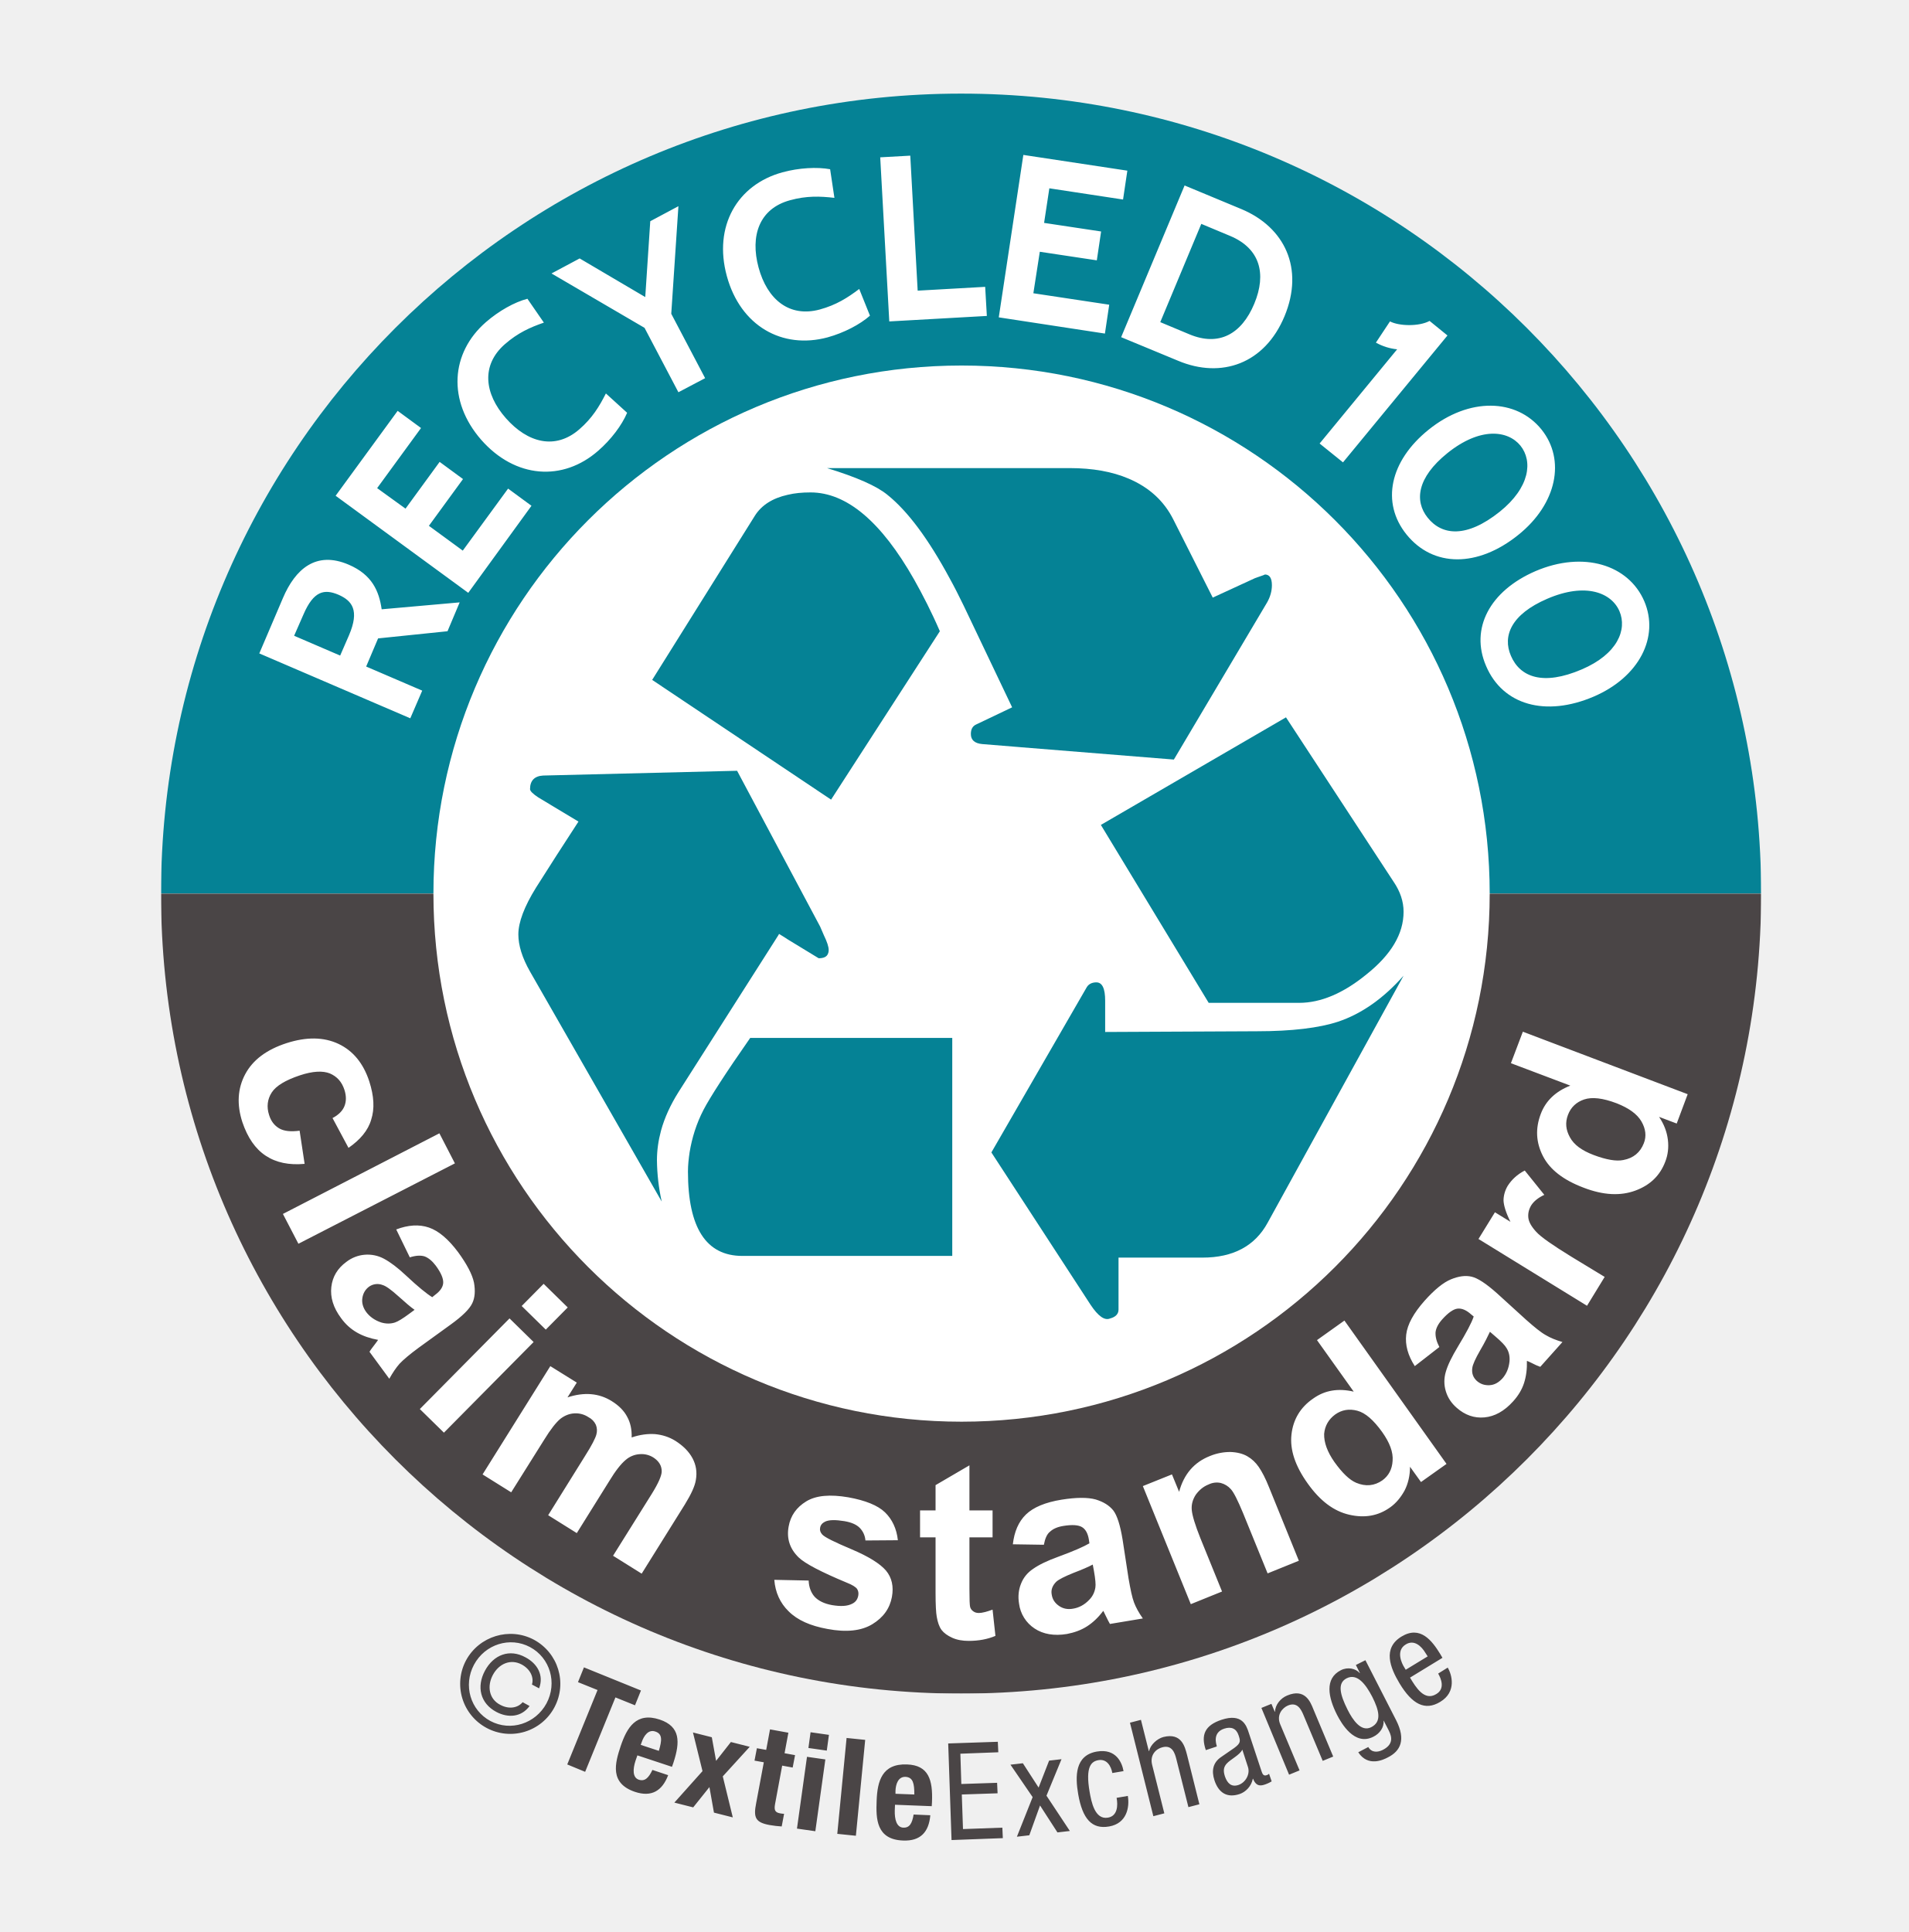
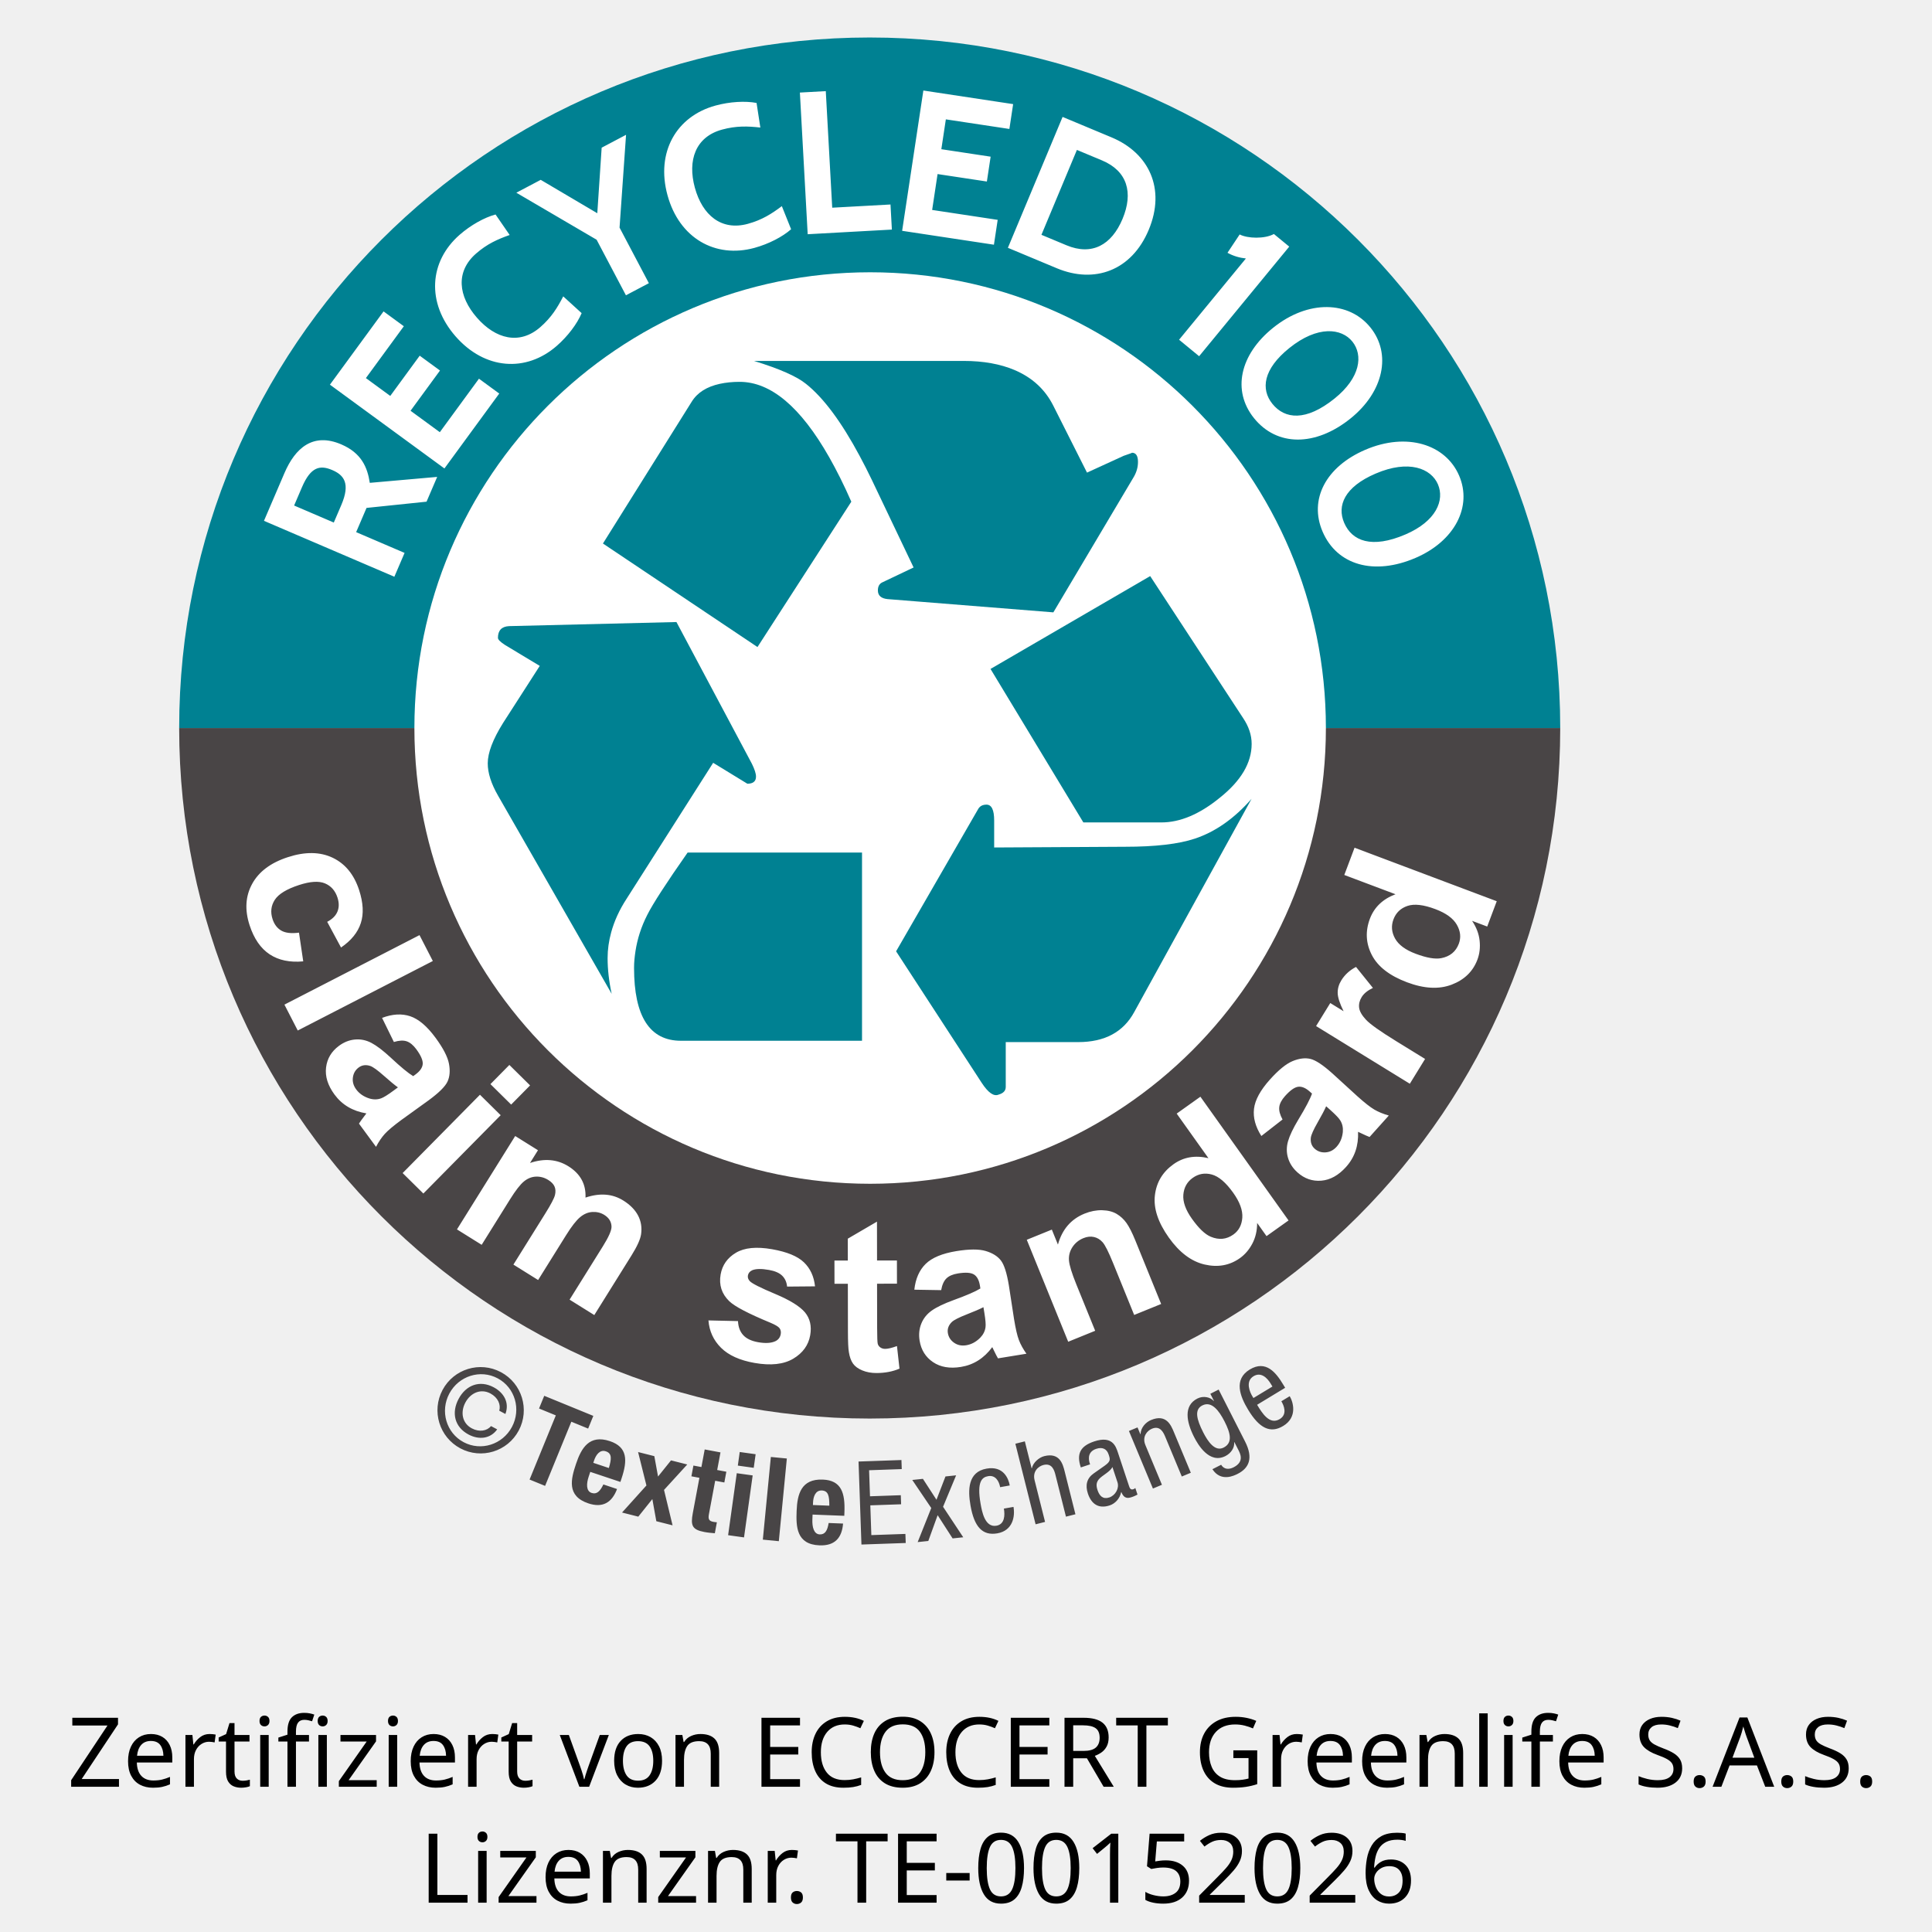
- <svg xmlns="http://www.w3.org/2000/svg" width="80" height="81" fill="none" viewBox="0 0 80 81">
-   <mask id="a" width="68" height="69" x="6" y="3" maskUnits="userSpaceOnUse" style="mask-type:luminance">
-     <path fill="#fff" d="M40.29 71.005c18.524 0 33.54-15.016 33.54-33.54 0-18.523-15.016-33.54-33.54-33.54S6.75 18.942 6.75 37.465c0 18.524 15.016 33.54 33.54 33.54" />
-   </mask>
-   <g mask="url(#a)">
-     <path fill="#4A4546" d="M73.83 37.465H6.75v33.54h67.08z" />
-   </g>
-   <mask id="b" width="68" height="69" x="6" y="3" maskUnits="userSpaceOnUse" style="mask-type:luminance">
-     <path fill="#fff" d="M40.29 71.005c18.524 0 33.54-15.016 33.54-33.54 0-18.523-15.016-33.54-33.54-33.54S6.75 18.942 6.75 37.465c0 18.524 15.016 33.54 33.54 33.54" />
-   </mask>
-   <g mask="url(#b)">
-     <path fill="#058295" d="M73.83 3.915H6.75v33.54h67.08z" />
-   </g>
-   <path fill="#fff" d="M40.31 59.605c12.228 0 22.14-9.912 22.14-22.14 0-12.227-9.913-22.14-22.14-22.14-12.228 0-22.14 9.913-22.14 22.14 0 12.228 9.912 22.14 22.14 22.14" />
-   <path fill="#058295" d="M28.91 48.305c-.04.27-.07.54-.07.81 0 2.36.76 3.54 2.28 3.54h8.8v-9.14h-8.47c-1.04 1.49-1.69 2.5-1.96 3.02-.3.58-.48 1.17-.58 1.77m5.93-14.78 4.56-7.06c-.35-.81-.72-1.53-1.08-2.17-1.38-2.43-2.83-3.65-4.34-3.65-.36 0-.67.03-.96.1-.63.14-1.09.43-1.37.87l-4.31 6.89zm15.83 8.52h3.79c.91 0 1.85-.4 2.82-1.19 1.04-.83 1.56-1.7 1.56-2.63 0-.43-.14-.85-.42-1.26l-4.51-6.89-7.76 4.51z" />
-   <path fill="#058295" d="M56.09 42.836c-.79.26-1.93.4-3.4.4l-6.36.03v-1.31c0-.51-.12-.77-.37-.77-.18 0-.32.07-.4.2l-4 6.93 4.16 6.39c.32.48.59.67.82.57.23-.06.35-.19.35-.37v-2.18h3.52c1.29 0 2.2-.49 2.73-1.46l5.7-10.36c-.84.95-1.76 1.6-2.75 1.93m-21.71-3.991-3.48-6.53-8.13.2c-.36.02-.55.21-.55.57 0 .08.12.2.35.35l1.68 1.01-.92 1.42-.86 1.35c-.49.79-.74 1.45-.74 1.96 0 .46.16.98.49 1.56l5.52 9.64a8.36 8.36 0 0 1-.2-1.73c0-.42.06-.83.17-1.24.15-.55.4-1.09.74-1.63l4.17-6.55.04-.07.32.2.01.01 1.33.81c.21 0 .34-.06.39-.19.02-.04.03-.09.03-.15 0-.15-.07-.35-.2-.62zm8.38-7.52 6.45.52 3.91-6.59c.13-.23.2-.47.2-.72 0-.3-.1-.45-.3-.45.03 0-.1.05-.4.15l-1.78.82-1.64-3.25c-.4-.81-1.04-1.38-1.89-1.74-.68-.29-1.5-.44-2.47-.44H34.67c1.24.38 2.08.75 2.53 1.12.85.68 1.72 1.85 2.61 3.5.2.36.39.74.59 1.15l2.03 4.26-1.51.72c-.15.07-.22.2-.22.4 0 .25.16.39.47.42l1.6.13z" />
-   <path fill="#fff" d="m18.76 26.465-2.91.3-.5 1.18 2.35 1.01-.5 1.16-6.33-2.72.99-2.32c.52-1.22 1.39-1.99 2.76-1.4.98.42 1.27 1.11 1.38 1.87l3.27-.29zm-6.43.19 1.93.83.37-.85c.45-1.05.13-1.45-.44-1.7-.59-.25-1.04-.17-1.47.83zm7.3-1.8-5.56-4.07 2.6-3.56.98.72-1.84 2.52 1.19.86 1.43-1.96.98.72-1.43 1.96 1.42 1.04 1.9-2.6.98.72zm.54-6.419c-1.42-1.63-1.28-3.64.2-4.93.54-.47 1.2-.84 1.74-.98l.69 1c-.58.2-1.09.43-1.63.9-1.01.88-.87 2.08.04 3.11.91 1.03 2.07 1.34 3.08.46.54-.47.83-.95 1.11-1.5l.89.81c-.22.52-.67 1.12-1.21 1.59-1.48 1.3-3.48 1.17-4.91-.46m7.97-5.281 1.42 2.7-1.12.59-1.42-2.7-3.9-2.28 1.18-.63 2.75 1.62.21-3.18 1.18-.63zm2.33-1.58c-.57-2.08.43-3.83 2.33-4.35.69-.19 1.45-.23 2-.13l.18 1.2c-.61-.07-1.17-.09-1.86.1-1.29.35-1.68 1.49-1.32 2.82.36 1.33 1.28 2.11 2.57 1.76.69-.19 1.16-.49 1.65-.86l.45 1.12c-.42.37-1.09.72-1.78.91-1.9.51-3.65-.48-4.22-2.57m6.81 1.901-.38-6.88 1.26-.07.31 5.66 2.83-.16.07 1.22zm4.59-.171 1.03-6.81 4.36.66-.18 1.21-3.09-.47-.22 1.45 2.39.36-.18 1.21-2.39-.36-.27 1.74 3.18.48-.18 1.21zm5.13.831 2.66-6.36 2.38.99c1.82.76 2.64 2.49 1.81 4.49-.83 2-2.65 2.63-4.46 1.87zm3.36-4.75-1.72 4.12 1.22.51c1.24.52 2.19-.01 2.72-1.28.53-1.27.23-2.32-1-2.84zm4.96 9.209 3.25-3.95c-.3-.03-.6-.12-.89-.28l.59-.89c.38.2 1.22.22 1.66-.02l.75.61-4.38 5.32zm4.57-.58c1.7-1.37 3.68-1.31 4.73-.01 1.02 1.27.65 3.12-.97 4.42-1.7 1.37-3.57 1.37-4.69-.02-1.07-1.33-.7-3.08.93-4.39m.79.98c-1.28 1.03-1.39 2.01-.83 2.71.6.75 1.63.86 3.02-.25 1.27-1.02 1.39-2.12.87-2.77-.53-.65-1.69-.79-3.06.31m3.69 4.95c2.01-.86 3.9-.27 4.56 1.26.64 1.5-.21 3.18-2.12 4-2.01.86-3.81.36-4.51-1.28-.68-1.57.15-3.15 2.07-3.98m.49 1.16c-1.51.65-1.88 1.56-1.52 2.39.38.89 1.34 1.27 2.97.57 1.5-.64 1.91-1.67 1.58-2.44-.33-.77-1.41-1.22-3.03-.52m-50.25 23.02-.67-1.25c.25-.13.42-.3.5-.5.08-.2.08-.43 0-.68-.11-.34-.31-.56-.61-.69-.3-.12-.72-.1-1.26.08-.6.2-1 .44-1.18.72-.18.28-.22.6-.11.94.08.26.22.44.42.56.2.12.49.15.86.1l.21 1.39c-.65.06-1.19-.05-1.63-.34-.44-.29-.76-.76-.98-1.41-.24-.74-.2-1.41.12-2.01.32-.6.9-1.03 1.73-1.3.84-.27 1.56-.26 2.18.03.61.29 1.04.81 1.29 1.57.2.62.23 1.15.08 1.61-.13.45-.46.84-.95 1.18m-2.75 2.77 6.56-3.38.65 1.26-6.56 3.37zm5.32 1.82-.57-1.17c.5-.19.96-.22 1.37-.08.41.14.82.49 1.23 1.04.37.51.59.93.66 1.27.06.34.04.63-.07.86-.11.24-.41.54-.91.9l-1.34.97c-.38.28-.64.5-.8.67-.15.17-.29.38-.43.63l-.83-1.13c.05-.09.14-.2.26-.36.05-.07.09-.12.1-.14-.33-.06-.63-.16-.89-.31s-.48-.35-.66-.6c-.33-.44-.46-.88-.41-1.31.05-.43.26-.78.63-1.05a1.452 1.452 0 0 1 1.58-.13c.26.14.57.37.93.71.49.46.86.76 1.09.9l.11-.09c.22-.16.34-.33.35-.51.01-.18-.09-.42-.31-.72-.15-.2-.31-.33-.47-.39-.16-.05-.37-.04-.62.04m.2 2.2c-.16-.11-.38-.3-.68-.57-.3-.27-.52-.43-.66-.47a.604.604 0 0 0-.57.07c-.16.12-.25.28-.28.48-.03.2.03.4.16.58.15.2.36.35.63.44.2.06.4.06.58 0 .12-.04.32-.16.59-.36zm.22 4.16 3.76-3.8 1.01.99-3.76 3.8zm4.27-4.32.92-.93 1.01.99-.92.93zm1.2 2.521 1.11.69-.39.62c.7-.23 1.32-.18 1.86.16.29.18.51.4.64.65.14.25.2.54.19.87.35-.12.68-.16.98-.14.31.03.59.12.85.28.33.21.57.45.72.73.15.28.2.58.14.92-.04.25-.19.58-.46 1.02l-1.81 2.9-1.2-.75 1.62-2.59c.28-.45.42-.77.42-.95 0-.24-.12-.43-.35-.58a.934.934 0 0 0-.57-.14.99.99 0 0 0-.6.25c-.19.16-.42.45-.68.88l-1.36 2.18-1.2-.75 1.55-2.49c.28-.44.43-.74.47-.89a.63.63 0 0 0-.02-.41.676.676 0 0 0-.31-.32.96.96 0 0 0-.59-.16c-.21.01-.41.09-.59.23-.18.15-.41.44-.68.88l-1.38 2.2-1.2-.75zm9.39 8.959 1.44.03c.01.28.1.51.25.68.16.17.4.29.73.35.36.06.64.05.85-.06.14-.07.22-.18.25-.34.02-.11 0-.2-.05-.28-.06-.08-.2-.17-.43-.26-1.08-.45-1.75-.8-2.02-1.06-.37-.36-.51-.79-.42-1.29.08-.46.33-.81.74-1.06s1-.3 1.76-.17c.72.13 1.24.34 1.54.63.3.29.49.69.54 1.17l-1.36.01a.842.842 0 0 0-.24-.53c-.14-.14-.35-.23-.64-.28-.37-.06-.64-.06-.81.02-.12.06-.19.14-.21.26-.02.1.01.19.09.28.11.12.52.32 1.23.62s1.19.6 1.44.89c.25.3.33.67.25 1.11-.09.48-.36.86-.82 1.14-.46.28-1.09.35-1.88.2-.72-.13-1.26-.37-1.63-.74-.36-.35-.56-.8-.6-1.32m9.15-2.91v1.13h-.97v2.16c0 .44.01.69.03.76.02.07.06.13.13.18.07.05.14.07.24.07.13 0 .32-.05.57-.14l.12 1.1c-.33.14-.7.21-1.12.21-.26 0-.49-.04-.69-.13-.2-.09-.35-.2-.45-.33-.1-.14-.16-.32-.2-.55-.03-.16-.05-.5-.05-1v-2.33h-.65v-1.13h.65v-1.06l1.42-.83v1.89zm2.15 1.44-1.3-.02c.06-.53.24-.95.55-1.25.31-.3.81-.51 1.49-.62.62-.1 1.1-.1 1.43-.01.33.1.57.25.74.46.16.21.29.61.39 1.22l.25 1.63c.08.46.15.8.23 1.01.08.21.2.43.37.67l-1.38.23c-.05-.09-.12-.22-.2-.39-.04-.08-.06-.13-.08-.16-.2.27-.43.49-.68.65-.25.16-.53.26-.84.32-.54.09-1 .01-1.36-.23a1.47 1.47 0 0 1-.65-1.04c-.05-.3-.02-.58.08-.83.1-.26.27-.47.51-.63.24-.17.59-.34 1.06-.51.63-.23 1.06-.42 1.3-.56l-.02-.14c-.04-.27-.14-.45-.29-.54-.15-.09-.41-.11-.78-.05-.25.04-.43.12-.56.24-.13.1-.21.29-.26.55m2.05.83c-.17.09-.44.21-.81.35-.37.15-.61.27-.72.37-.16.16-.23.34-.19.54.03.2.13.35.3.47.17.12.37.16.59.12.25-.04.48-.16.68-.37.15-.15.23-.33.26-.52.02-.12 0-.35-.06-.69zm8.64-.16-1.31.53-1.03-2.53c-.22-.53-.39-.87-.51-1a.851.851 0 0 0-.42-.26.772.772 0 0 0-.51.06c-.23.09-.4.24-.54.43-.13.2-.19.41-.17.64.02.23.14.63.36 1.18l.91 2.24-1.31.53-2.01-4.95 1.22-.49.3.73c.2-.74.63-1.24 1.29-1.5.29-.12.58-.17.86-.17.28.01.52.07.71.18.19.11.35.26.48.45s.28.47.43.85zm6.19-4.06-1.07.76-.46-.64c0 .37-.08.71-.23 1-.16.29-.36.53-.6.7-.5.36-1.07.46-1.72.31-.65-.15-1.22-.58-1.74-1.31-.53-.74-.75-1.42-.68-2.05.07-.63.37-1.14.91-1.51.49-.35 1.05-.44 1.7-.29l-1.54-2.16 1.15-.82zm-4.7-.08c.33.46.63.75.91.87.4.17.77.13 1.1-.1.26-.19.41-.46.43-.82.03-.36-.12-.76-.44-1.21-.36-.5-.7-.8-1.04-.89-.34-.09-.65-.04-.93.16-.27.2-.43.47-.46.81-.01.36.13.75.43 1.18m4.4-4.82-1.03.8c-.29-.45-.41-.89-.36-1.32.05-.43.31-.9.77-1.42.42-.47.79-.77 1.11-.9.32-.13.6-.17.86-.11.26.06.61.29 1.07.7l1.22 1.11c.35.31.62.53.82.64.2.12.43.21.7.29l-.93 1.04c-.09-.03-.23-.09-.4-.18-.08-.04-.13-.06-.16-.07.01.34-.03.65-.12.93s-.25.54-.46.77c-.37.41-.77.63-1.2.67-.43.04-.82-.1-1.16-.4-.23-.2-.38-.43-.46-.7-.08-.26-.08-.54 0-.81.08-.28.25-.63.51-1.06.35-.58.57-.99.66-1.26l-.11-.09c-.2-.18-.39-.26-.57-.24-.17.02-.39.17-.64.45-.17.19-.26.37-.28.54-.01.19.04.39.16.62m2.12-.64c-.08.17-.21.44-.41.78-.2.35-.31.59-.33.74-.03.23.04.4.19.54.15.13.32.19.53.18.21-.01.38-.11.54-.28.17-.19.27-.43.3-.71.02-.21-.02-.4-.12-.56-.06-.11-.22-.28-.48-.5zm4.81-2.3-.74 1.21-4.55-2.8.69-1.12.65.4c-.19-.38-.28-.68-.29-.89 0-.21.06-.42.17-.61.17-.27.41-.49.72-.65l.82 1.02c-.26.12-.44.27-.55.44-.1.17-.14.34-.12.52.02.18.13.37.33.59.2.22.69.56 1.47 1.04zm3.48-7.66-.46 1.23-.74-.28c.21.31.33.63.37.96.04.33 0 .64-.11.92-.22.58-.63.98-1.25 1.21-.62.23-1.34.2-2.17-.12-.85-.32-1.42-.76-1.71-1.33-.29-.57-.32-1.15-.09-1.76.21-.56.63-.95 1.24-1.19l-2.49-.94.5-1.32zm-3.94 2.55c.53.2.95.27 1.24.21.43-.08.71-.32.86-.7.12-.3.08-.61-.1-.92-.18-.31-.53-.56-1.04-.76-.58-.22-1.03-.27-1.36-.16-.33.11-.56.33-.68.65s-.09.62.08.93c.17.32.5.56 1 .75" />
-   <path fill="#4A4546" d="M22.38 68.745c1.02.55 1.41 1.81.86 2.84a2.096 2.096 0 0 1-2.84.86 2.096 2.096 0 0 1-.86-2.84c.55-1.01 1.82-1.4 2.84-.86m.53 2.67c.46-.86.15-1.91-.69-2.36-.84-.45-1.89-.12-2.35.74-.46.86-.15 1.91.69 2.36.85.45 1.89.11 2.35-.74m-.71.11c-.34.47-.9.51-1.39.25-.68-.36-.84-1.06-.48-1.73.36-.67 1.03-.93 1.7-.56.49.26.78.74.57 1.3l-.3-.16c.09-.29-.06-.64-.43-.84-.47-.25-.96-.03-1.21.44s-.16 1.01.31 1.25c.37.2.74.13.94-.11zm4.67-.65-.25.62-.82-.33-1.27 3.12-.75-.31 1.27-3.12-.82-.33.25-.62zm-.15 2.72-.08.23c-.11.34-.13.7.14.79.25.08.41-.07.57-.41l.66.22c-.25.66-.7.93-1.39.7-1.07-.36-.84-1.2-.6-1.92.26-.77.65-1.44 1.64-1.11.86.29.86.93.57 1.81l-.06.17zm.9-.19c.13-.44.16-.71-.15-.81-.29-.1-.48.18-.57.45l-.04.11zm3.02-.37.79.2-1.13 1.24.42 1.72-.79-.2-.19-1.07-.68.85-.79-.2 1.18-1.32-.4-1.62.79.2.18.99zm1.64-.53.77.14-.16.86.44.08-.1.52-.44-.08-.3 1.62c-.04.23-.01.34.21.38.06.01.12.02.17.02l-.1.53c-.17-.01-.33-.03-.51-.06-.6-.11-.68-.32-.56-.92l.32-1.71-.39-.07.1-.52.39.07zm1.55 1.15.77.11-.42 3.01-.77-.11zm.15-1.03.77.11-.09.66-.77-.11zm1.51.24.78.08-.39 4.02-.78-.08zm2.03 2.8-.01.24c-.01.36.07.71.36.72.26.01.37-.18.43-.55l.7.03c-.06.7-.41 1.09-1.14 1.06-1.13-.04-1.14-.92-1.11-1.67.03-.81.22-1.56 1.27-1.52.91.03 1.09.65 1.05 1.58l-.01.17zm.81-.43c0-.46-.05-.72-.37-.74-.31-.01-.41.31-.42.59v.12zm1.42-2.14 2.08-.07.02.44-1.59.06.04 1.27 1.5-.05.02.44-1.5.05.05 1.45 1.65-.06.02.44-2.15.08zm2.61.89.52-.06.66 1.02.44-1.13.52-.06-.63 1.53.98 1.48-.52.06-.73-1.13-.45 1.25-.52.06.66-1.66zm4.27.35c-.05-.29-.23-.6-.58-.54-.29.05-.56.25-.37 1.34.07.39.21 1.17.77 1.07.4-.07.42-.51.36-.83l.47-.08c.08.47-.04 1.15-.78 1.28-.73.13-1.12-.32-1.3-1.35-.13-.75-.14-1.63.78-1.79.81-.14 1.06.47 1.12.82zm.74-2.11.46-.12.33 1.31h.01c.06-.27.34-.52.6-.59.76-.19.9.4.99.74l.52 2.08-.46.12-.51-2.03c-.06-.23-.17-.59-.58-.48-.25.06-.54.31-.43.74l.51 2.03-.46.12zm3.18 1.15c-.22-.65-.03-1.04.65-1.27.87-.29 1.05.23 1.15.54l.53 1.6c.04.12.08.23.22.18.06-.02.08-.04.1-.06l.11.32c-.03.02-.14.08-.25.12-.17.06-.39.13-.53-.23h-.01c-.06.31-.29.55-.55.64-.54.18-.89-.06-1.06-.58-.13-.4-.06-.74.28-.97l.55-.38c.29-.21.26-.3.18-.54-.09-.27-.3-.37-.6-.27-.49.16-.34.63-.31.73l-.01.02zm1.53-.02c-.11.23-.49.4-.66.59-.12.14-.15.28-.07.53.1.29.27.46.57.36.29-.1.49-.44.4-.74zm.8-1.75.42-.17.14.33h.01c.01-.3.24-.57.51-.68.74-.31.97.25 1.1.58l.83 1.98-.44.18-.81-1.93c-.09-.21-.25-.56-.65-.39-.23.1-.49.39-.32.79l.81 1.93-.44.18zm5.65.52c.41.81.19 1.29-.36 1.56-.17.09-.82.41-1.23-.22l.42-.22c.14.24.39.23.61.12.55-.28.31-.69.22-.87l-.18-.35H58c.03.27-.16.54-.43.67-.79.4-1.34-.57-1.52-.92-.37-.73-.53-1.52.16-1.87.29-.15.63-.07.79.12h.01l-.17-.34.4-.2zm-2.04-.45c.22.44.57.95.99.74.46-.23.33-.71.05-1.27-.27-.52-.63-1.01-1.08-.78-.39.2-.28.67.04 1.31m2.62-1.34c.24.4.6 1 1.1.69.39-.23.19-.67.08-.86l.4-.25c.17.28.39 1.02-.32 1.44-.63.38-1.17.1-1.7-.78-.39-.65-.72-1.47.08-1.96.79-.48 1.28.17 1.62.72l.1.17zm.74-.89-.09-.14c-.17-.29-.48-.58-.83-.36-.43.26-.16.81-.06.96l.06.1z" />
+ <svg xmlns="http://www.w3.org/2000/svg" xmlns:xlink="http://www.w3.org/1999/xlink" xml:space="preserve" id="Ebene_1" width="140" height="140" x="0" y="0" style="enable-background:new 0 0 2000 3000" version="1.1" viewBox="100 500 2000 2000">
+   <style>.st1{font-family:"MyriadPro-Regular"}.st2{font-size:100px}.st5{fill:#fff}.st6{fill:#008192}</style>
+   <path d="M22.22 2278.65h1955.56v294.44H22.22z" style="fill:none" />
+   <text transform="translate(169.866 2349.647)">
+     <tspan x="0" y="0" class="st1 st2">Zertifiziert von ECOCERT Greenlife S.A.S.</tspan>
+     <tspan x="364.2" y="120" class="st1 st2">Lizenznr. TE-00152026</tspan>
+   </text>
+   <defs>
+     <path id="SVGID_1_" d="M1715.14 1253.65c0 394.79-320.04 714.83-714.83 714.83s-714.83-320.04-714.83-714.83 320.04-714.83 714.83-714.83 714.83 320.04 714.83 714.83" />
+   </defs>
+   <clipPath id="SVGID_00000044140442870050274180000018015533064175090336_">
+     <use xlink:href="#SVGID_1_" style="overflow:visible" />
+   </clipPath>
+   <path d="M1715.14 1968.48H285.48v-714.83h1429.66z" style="clip-path:url(#SVGID_00000044140442870050274180000018015533064175090336_);fill:#494546" />
+   <path d="M1715.14 1253.65H285.48V538.82h1429.66z" style="clip-path:url(#SVGID_00000044140442870050274180000018015533064175090336_);fill:#008192" />
+   <path d="M1472.56 1253.65c0 260.57-211.22 471.79-471.79 471.79-260.56 0-471.79-211.22-471.79-471.79 0-260.56 211.23-471.79 471.79-471.79 260.57 0 471.79 211.23 471.79 471.79" class="st5" />
+   <path d="M757.84 1484.69c-.88 5.7-1.47 11.42-1.47 17.2 0 50.34 16.18 75.5 48.56 75.5h187.43v-194.81H811.81c-22.18 31.66-36.09 53.19-41.71 64.42-6.33 12.36-10.3 24.93-12.26 37.63m126.3-314.81 97.14-150.47c-7.56-17.24-15.24-32.57-23-46.23l-.01-.01c-29.45-51.8-60.32-77.83-92.62-77.83-7.63 0-14.39.74-20.45 2.05h-.03c-13.53 2.95-23.29 9.08-29.13 18.54l-91.88 146.78zm337.34 181.55h80.8c19.34 0 39.39-8.44 60.17-25.33 22.19-17.6 33.26-36.24 33.26-55.97 0-9.13-3.01-18.11-8.98-26.93l-96.07-146.77-165.28 96.11z" class="st6" />
+   <path d="M1337.01 1368.12c-16.9 5.65-41.04 8.45-72.35 8.45l-135.5.74v-27.98c0-10.9-2.64-16.37-7.92-16.37-3.89 0-6.72 1.44-8.45 4.22l-85.16 147.62 88.68 136.22c6.7 10.22 12.49 14.25 17.43 12.12 4.91-1.39 7.4-4.01 7.4-7.9v-46.46h74.96c27.46 0 46.8-10.38 58.07-31.14l121.44-220.69c-17.95 20.42-37.5 34.14-58.6 41.17m-462.61-84.93-.08-.15-74.06-139.11-173.18 4.23c-7.75.37-11.61 4.41-11.61 12.15 0 1.76 2.45 4.22 7.38 7.4l35.9 21.62-19.51 30.37-.04.06-18.45 28.7c-10.56 16.91-15.84 30.85-15.84 41.74 0 9.88 3.49 20.95 10.56 33.27L733.2 1528.8c-2.82-12.99-4.21-25.33-4.21-36.95 0-8.89 1.26-17.74 3.66-26.5l.01-.05c3.18-11.67 8.41-23.24 15.84-34.68l88.84-139.51.93-1.45 6.8 4.17.29.17 28.28 17.3c4.47 0 7.25-1.39 8.4-4.14l.02-.01c.37-.92.55-2 .55-3.24 0-3.15-1.44-7.55-4.22-13.2zm178.58-160.27 137.45 10.99 83.4-140.44c2.81-4.91 4.21-10.03 4.21-15.31 0-6.33-2.11-9.5-6.31-9.5.67 0-2.13 1.06-8.46 3.18l-38 17.41-34.84-69.16c-8.6-17.16-22.14-29.4-40.24-37.06l-.09-.05c-14.53-6.11-31.94-9.35-52.6-9.35H880.52c26.39 8.1 44.33 16.02 53.84 23.75 18.18 14.44 36.71 39.44 55.58 74.65l.01.03c4.16 7.75 8.32 15.82 12.5 24.58l43.3 90.81-32.22 15.33c-3.17 1.42-4.75 4.21-4.75 8.43 0 5.27 3.33 8.3 10.03 8.98l34.02 2.72z" class="st6" />
+   <path d="m404.47 1023.32 41.07 17.62 7.77-18.12c9.59-22.37 2.79-31-9.36-36.21-12.53-5.38-22.2-3.58-31.3 17.63zm137.09-3.99-62.13 6.46-10.75 25.07 50.14 21.5-10.58 24.68-134.98-57.88 21.17-49.37c11.16-26.03 29.57-42.34 58.88-29.76 20.83 8.93 27.05 23.7 29.5 39.81l69.76-6.16zm18.51-34.38-118.53-86.74 55.52-75.85 20.99 15.36-39.28 53.67L504 909.86l30.48-41.65 21 15.36L525 925.22l30.3 22.18 40.52-55.37 21 15.37zm11.48-136.81c-30.35-34.78-27.29-77.55 4.32-105.13 11.54-10.07 25.6-17.89 37.12-20.97l14.61 21.22c-12.34 4.37-23.22 9.13-34.76 19.2-21.5 18.76-18.47 44.24.84 66.37 19.31 22.14 44.15 28.58 65.65 9.82 11.54-10.07 17.73-20.21 23.73-31.84l19.05 17.35c-4.62 10.99-14.26 23.86-25.8 33.93-31.62 27.58-74.41 24.83-104.76-9.95m169.81-112.52 30.35 57.53-23.75 12.53-30.35-57.52-83.1-48.67 25.24-13.32 58.57 34.57 4.52-67.86 25.24-13.32zm49.62-33.57c-12.18-44.52 9.2-81.69 49.67-92.76 14.77-4.04 30.84-4.95 42.54-2.72l3.92 25.46c-13.01-1.44-24.88-1.9-39.65 2.14-27.52 7.53-35.9 31.79-28.15 60.12s27.3 44.95 54.83 37.43c14.77-4.04 24.76-10.47 35.22-18.33l9.59 23.92c-8.94 7.88-23.23 15.27-38 19.31-40.48 11.07-77.8-10.04-89.97-54.57m145.14 40.42-8.08-146.65 26.81-1.48 6.66 120.67 60.33-3.32 1.43 25.97zm97.77-3.53 21.97-145.23 92.94 14.07-3.89 25.72-65.77-9.94-4.67 30.9 51.03 7.73-3.89 25.72-51.04-7.72-5.61 37.14 67.84 10.26-3.89 25.73zm180.92-83.74-36.72 87.88 25.94 10.83c26.33 11.01 46.72-.26 58.04-27.36 11.32-27.1 5-49.52-21.32-60.52zm-71.44 101.33 56.62-135.5 50.71 21.19c38.72 16.18 56.27 53.06 38.48 95.65-17.79 42.59-56.38 56.02-95.09 39.85zm177.21 95.16 69.17-84.11c-6.48-.71-12.91-2.47-19.06-5.9l12.61-18.97c8.17 4.27 25.96 4.77 35.44-.47l15.88 13.06-93.29 113.45zm114.2 8.54c-27.31 21.94-29.72 42.72-17.64 57.78 12.88 16.02 34.71 18.4 64.31-5.39 27.15-21.81 29.69-45.12 18.52-59.02-11.17-13.9-35.91-16.89-65.19 6.63m-16.82-20.93c36.31-29.18 78.55-27.86 100.76-.22 21.82 27.15 13.81 66.42-20.7 94.15-36.31 29.18-76.15 29.16-99.94-.44-22.74-28.29-14.79-65.63 19.88-93.49m105.99 150.99c-32.2 13.83-40.08 33.21-32.47 50.94 8.12 18.9 28.51 27.03 63.41 12.04 32-13.74 40.69-35.52 33.65-51.9-7.04-16.39-30.09-25.9-64.59-11.08m-10.61-24.67c42.8-18.39 83.15-5.81 97.15 26.77 13.74 32-4.49 67.7-45.17 85.17-42.8 18.39-81.19 7.7-96.17-27.19-14.33-33.35 3.33-67.2 44.19-84.75M453.03 1480.86l-14.32-26.59c5.33-2.79 8.87-6.33 10.63-10.63 1.76-4.3 1.76-9.13.01-14.5-2.33-7.14-6.65-12.03-12.97-14.67-6.31-2.64-15.25-2.07-26.81 1.7-12.85 4.19-21.22 9.31-25.12 15.35-3.9 6.05-4.66 12.71-2.28 19.99 1.77 5.44 4.77 9.38 9 11.84 4.22 2.46 10.34 3.17 18.35 2.13l4.39 29.72c-13.87 1.29-25.46-1.13-34.76-7.28-9.3-6.15-16.23-16.18-20.77-30.12-5.17-15.85-4.29-30.11 2.63-42.78 6.92-12.68 19.22-21.9 36.9-27.66 17.88-5.84 33.34-5.66 46.39.54 13.04 6.21 22.19 17.36 27.45 33.48 4.3 13.19 4.89 24.61 1.75 34.24-3.12 9.63-9.95 18.05-20.47 25.24m-58.6 59.12 139.84-71.95 13.8 26.8-139.84 71.95zm117.5 85.67c-3.32-2.35-8.19-6.37-14.58-12.04-6.4-5.68-11.05-9.05-13.96-10.11-4.58-1.52-8.59-1-12.05 1.54-3.4 2.5-5.41 5.93-6.02 10.29-.61 4.35.52 8.49 3.4 12.41 3.22 4.38 7.73 7.5 13.53 9.36 4.35 1.33 8.45 1.29 12.3-.12 2.54-.89 6.72-3.48 12.54-7.76zm-4.18-46.98-12.23-24.96c10.69-4.05 20.4-4.61 29.11-1.7s17.45 10.33 26.22 22.26c7.97 10.83 12.61 19.84 13.94 27.02 1.33 7.19.82 13.32-1.54 18.38-2.36 5.06-8.81 11.47-19.35 19.23l-28.54 20.58c-8.07 5.94-13.73 10.7-16.99 14.29-3.26 3.59-6.3 8.07-9.11 13.42l-17.66-24.03c1.14-1.82 2.97-4.35 5.46-7.61 1.14-1.47 1.88-2.45 2.22-2.96-7.08-1.19-13.37-3.4-18.86-6.64-5.49-3.24-10.21-7.54-14.15-12.9-6.95-9.46-9.86-18.78-8.73-28 1.12-9.22 5.6-16.7 13.44-22.47 5.18-3.81 10.72-5.98 16.6-6.48 5.88-.51 11.55.67 16.99 3.55 5.44 2.88 12.06 7.93 19.86 15.15 10.48 9.79 18.25 16.2 23.31 19.22l2.42-1.77c4.67-3.44 7.15-7.03 7.44-10.8.29-3.77-1.91-8.85-6.61-15.24-3.18-4.32-6.51-7.06-9.98-8.24-3.48-1.18-7.9-.94-13.26.7m99.95 43.61 19.59-19.85 21.45 21.18-19.59 19.85zm-90.89 92.07 80.04-81.08 21.45 21.18-80.04 81.08zM633.33 1676l23.57 14.71-8.23 13.2c14.83-5 28.07-3.86 39.72 3.41 6.19 3.86 10.77 8.49 13.73 13.88 2.96 5.39 4.29 11.57 3.99 18.54 7.46-2.51 14.45-3.5 20.96-2.99 6.5.51 12.54 2.52 18.13 6 7.1 4.43 12.21 9.62 15.33 15.56 3.11 5.95 4.14 12.47 3.09 19.57-.81 5.22-4.1 12.45-9.85 21.67l-38.55 61.8-25.58-15.96 34.47-55.25c5.98-9.59 8.96-16.32 8.94-20.22-.1-5.11-2.6-9.21-7.51-12.27-3.58-2.23-7.63-3.24-12.15-3.02-4.52.21-8.79 2-12.82 5.34-4.03 3.35-8.88 9.57-14.55 18.68l-28.96 46.42-25.58-15.96 33.04-52.97c5.87-9.4 9.2-15.76 9.99-19.06.79-3.29.65-6.21-.43-8.74-1.08-2.52-3.25-4.81-6.53-6.85-3.94-2.46-8.16-3.62-12.64-3.46-4.48.16-8.65 1.81-12.51 4.97-3.86 3.15-8.69 9.37-14.48 18.66l-29.29 46.97-25.58-15.96zm200.05 190.89 30.59.7c.25 6 2.05 10.84 5.4 14.51 3.35 3.68 8.51 6.13 15.48 7.36 7.68 1.35 13.7.96 18.07-1.18 2.95-1.51 4.72-3.93 5.3-7.24.39-2.25.01-4.24-1.13-5.97-1.23-1.67-4.31-3.56-9.24-5.65-23.01-9.5-37.35-16.99-42.99-22.49-7.81-7.62-10.76-16.82-8.87-27.6 1.71-9.72 6.99-17.22 15.83-22.48 8.84-5.27 21.32-6.49 37.46-3.65 15.35 2.7 26.32 7.21 32.91 13.52 6.58 6.32 10.43 14.61 11.52 24.9l-28.91.25c-.43-4.57-2.11-8.32-5.05-11.24-2.94-2.91-7.5-4.91-13.7-6-7.82-1.38-13.61-1.27-17.37.32-2.53 1.16-4.01 2.97-4.45 5.43-.37 2.11.3 4.08 2.01 5.91 2.33 2.44 11.08 6.85 26.26 13.22 15.18 6.38 25.45 12.73 30.8 19.04 5.26 6.38 7.07 14.28 5.41 23.72-1.81 10.27-7.66 18.36-17.55 24.25-9.9 5.88-23.26 7.34-40.1 4.38-15.28-2.69-26.83-7.92-34.65-15.68-7.81-7.77-12.16-17.21-13.03-28.33m195.11-62.06.04 24.03-20.6.03.08 45.91c.02 9.3.23 14.72.62 16.25.39 1.54 1.29 2.8 2.69 3.8s3.1 1.5 5.1 1.5c2.79-.01 6.82-.99 12.12-2.92l2.61 23.38c-7 3.02-14.94 4.53-23.8 4.55-5.44.01-10.34-.89-14.7-2.71-4.37-1.81-7.57-4.17-9.62-7.06-2.04-2.9-3.46-6.81-4.25-11.74-.65-3.5-.99-10.58-1-21.24l-.09-49.67-13.83.02-.04-24.03 13.84-.02-.04-22.63 30.22-17.65.07 40.23zm89.56 48.36c-3.61 1.89-9.39 4.39-17.36 7.5-7.97 3.12-13.09 5.72-15.36 7.83-3.43 3.38-4.8 7.2-4.11 11.43.68 4.17 2.82 7.51 6.42 10.04 3.6 2.52 7.79 3.4 12.6 2.62 5.36-.88 10.19-3.48 14.49-7.8 3.16-3.27 4.99-6.94 5.49-11.01.36-2.67-.04-7.56-1.2-14.69zm-43.75-17.64-27.79-.46c1.26-11.37 5.17-20.26 11.73-26.7 6.56-6.43 17.15-10.84 31.75-13.23 13.27-2.16 23.41-2.21 30.42-.12 7 2.08 12.22 5.32 15.66 9.73 3.44 4.41 6.21 13.06 8.32 25.98l5.35 34.78c1.61 9.88 3.28 17.09 5 21.63 1.72 4.53 4.32 9.27 7.81 14.21l-29.44 4.8c-1.1-1.84-2.53-4.62-4.29-8.32-.78-1.69-1.32-2.79-1.63-3.32-4.27 5.77-9.1 10.37-14.49 13.77-5.39 3.42-11.36 5.66-17.92 6.73-11.58 1.89-21.21.24-28.91-4.96-7.69-5.19-12.32-12.59-13.89-22.19-1.03-6.36-.45-12.27 1.78-17.74 2.22-5.47 5.85-9.97 10.89-13.51 5.04-3.54 12.55-7.14 22.53-10.79 13.48-4.88 22.72-8.89 27.71-12.02l-.48-2.97c-.93-5.72-3.01-9.56-6.23-11.54-3.23-1.97-8.74-2.32-16.58-1.04-5.29.87-9.25 2.58-11.88 5.15-2.63 2.56-4.44 6.61-5.42 12.13m227.72 14.33-27.93 11.35-21.89-53.87c-4.63-11.4-8.22-18.52-10.77-21.38-2.55-2.86-5.55-4.68-8.99-5.44-3.44-.77-7.04-.38-10.82 1.15-4.84 1.97-8.64 5.05-11.41 9.26-2.76 4.22-3.97 8.79-3.62 13.74.35 4.96 2.93 13.33 7.71 25.12l19.43 47.81-27.93 11.35-42.88-105.55 25.94-10.54 6.3 15.5c4.36-15.67 13.53-26.34 27.51-32.02 6.16-2.5 12.24-3.68 18.25-3.54 6 .15 11.01 1.42 15.03 3.8s7.43 5.55 10.23 9.5c2.81 3.96 5.87 10.01 9.18 18.16zm31.86-88.21c7.05 9.9 13.53 16.09 19.42 18.56 8.52 3.59 16.34 2.85 23.45-2.22 5.65-4.02 8.74-9.85 9.28-17.47.53-7.63-2.6-16.22-9.41-25.77-7.59-10.66-14.98-16.96-22.17-18.92-7.19-1.95-13.77-.79-19.77 3.49-5.82 4.15-9.05 9.95-9.69 17.37-.62 7.44 2.34 15.75 8.89 24.96m100.02 1.72-22.8 16.24-9.71-13.63c-.01 8-1.67 15.13-4.98 21.4-3.31 6.26-7.59 11.26-12.82 14.99-10.66 7.59-22.85 9.81-36.57 6.63-13.73-3.17-26.07-12.46-37.02-27.83-11.2-15.73-16.02-30.31-14.46-43.77 1.56-13.45 8-24.21 19.3-32.25 10.37-7.39 22.41-9.47 36.13-6.24l-32.87-46.13 24.55-17.49zm38.93-118.19c-1.62 3.74-4.55 9.32-8.81 16.73-4.25 7.43-6.6 12.67-7.05 15.73-.54 4.79.78 8.62 3.98 11.48 3.15 2.82 6.91 4.08 11.3 3.79 4.39-.29 8.2-2.25 11.45-5.87 3.63-4.04 5.75-9.1 6.39-15.16.41-4.53-.47-8.54-2.63-12.02-1.39-2.29-4.77-5.86-10.15-10.69zm-45.14 13.7-21.94 17.08c-6.14-9.65-8.68-19.03-7.61-28.16 1.07-9.12 6.55-19.2 16.44-30.22 8.98-10.01 16.84-16.39 23.6-19.18 6.76-2.77 12.86-3.52 18.3-2.25 5.44 1.27 13.03 6.28 22.77 15.01l25.98 23.73c7.46 6.69 13.27 11.26 17.46 13.72 4.19 2.45 9.19 4.51 14.99 6.17l-19.91 22.21c-2.02-.76-4.87-2.01-8.56-3.79-1.67-.82-2.78-1.34-3.35-1.57.29 7.18-.59 13.78-2.64 19.82-2.05 6.03-5.29 11.53-9.74 16.49-7.83 8.73-16.37 13.49-25.62 14.27-9.25.78-17.49-2.07-24.74-8.57-4.79-4.29-8.04-9.27-9.74-14.93-1.71-5.65-1.71-11.44 0-17.36 1.7-5.92 5.29-13.43 10.77-22.54 7.44-12.25 12.12-21.17 14.04-26.74l-2.24-2c-4.31-3.87-8.34-5.56-12.09-5.08-3.75.49-8.26 3.68-13.56 9.59-3.58 4-5.59 7.81-6.02 11.46-.42 3.64.71 7.92 3.41 12.84m147.55-62.68-15.79 25.67-97.04-59.7 14.68-23.85 13.79 8.49c-4.01-8.09-6.04-14.41-6.11-18.94-.06-4.53 1.18-8.87 3.73-13.01 3.6-5.85 8.68-10.49 15.24-13.92l17.5 21.73c-5.47 2.6-9.34 5.75-11.63 9.47-2.21 3.59-3.09 7.24-2.65 10.96.44 3.72 2.81 7.88 7.11 12.5 4.29 4.62 14.7 12 31.21 22.16zm-9.78-108.91c11.38 4.28 20.21 5.81 26.48 4.58 9.07-1.77 15.15-6.75 18.22-14.92 2.44-6.49 1.76-13.05-2.05-19.69-3.8-6.63-11.2-12.01-22.18-16.14-12.25-4.61-21.9-5.73-28.95-3.33-7.05 2.39-11.88 7.03-14.47 13.92-2.52 6.7-1.97 13.3 1.65 19.82 3.63 6.53 10.73 11.79 21.3 15.76m83.96-54.36-9.86 26.21-15.66-5.9c4.46 6.65 7.06 13.49 7.8 20.53.74 7.04-.01 13.58-2.28 19.61-4.61 12.24-13.49 20.88-26.66 25.9-13.16 5.02-28.58 4.2-46.24-2.45-18.08-6.8-30.21-16.23-36.42-28.26-6.2-12.04-6.86-24.55-1.98-37.54 4.49-11.91 13.32-20.35 26.5-25.33l-53.01-19.95 10.62-28.21z" class="st5" />
+   <path d="M614.7 1979.68c-7.27 10.04-19.2 10.91-29.72 5.3-14.45-7.72-17.88-22.5-10.23-36.85 7.65-14.34 21.86-19.73 36.3-12.02 10.52 5.62 16.55 15.79 12.15 27.64l-6.37-3.4c1.83-6.25-1.31-13.66-9.18-17.86-9.99-5.33-20.56-.59-25.89 9.39-5.33 9.99-3.37 21.4 6.62 26.73 7.87 4.19 15.77 2.68 19.95-2.33zm15.26-2.51c9.75-18.28 3.18-40.75-14.77-50.33-17.96-9.58-40.29-2.51-50.04 15.76s-3.18 40.75 14.78 50.33c17.95 9.58 40.28 2.52 50.03-15.76m-11.38-56.7c21.78 11.62 30 38.66 18.39 60.45-11.62 21.78-38.67 30.01-60.45 18.4-21.79-11.63-30.01-38.67-18.39-60.45 11.62-21.8 38.67-30.03 60.45-18.4m95.63 45.25-5.37 13.15-17.39-7.11-27.17 66.43-16.06-6.57 27.17-66.42-17.38-7.12 5.38-13.15zm16.08 53.97c2.78-9.49 3.39-15.12-3.12-17.29-6.29-2.09-10.28 3.81-12.19 9.52l-.8 2.4zm-19.24 3.99-1.64 4.91c-2.4 7.2-2.83 14.93 3 16.87 5.25 1.75 8.75-1.52 12.2-8.76l14.16 4.73c-5.33 14.09-14.86 19.8-29.71 14.85-22.85-7.63-17.89-25.52-12.78-40.83 5.49-16.45 13.79-30.69 35.04-23.6 18.39 6.14 18.39 19.85 12.09 38.7l-1.18 3.54zm83.58-11.9 16.81 4.25-24.05 26.33 8.85 36.65-16.81-4.25-4.13-22.91-14.54 18.18-16.82-4.26 25.24-28.02-8.64-34.6 16.82 4.25 3.85 21.1zm34.88-11.32 16.33 3.06-3.41 18.23 9.48 1.77-2.08 11.13-9.48-1.77-6.45 34.45c-.93 4.97-.24 7.18 4.49 8.07 1.3.25 2.63.37 3.72.45l-2.12 11.36c-3.62-.31-7-.57-10.79-1.28-12.78-2.4-14.42-6.74-12-19.65l6.82-36.46-8.28-1.55 2.08-11.13 8.28 1.55zm36.25 2.65 16.47 2.3-1.97 14.07-16.46-2.3zm-3.06 21.95 16.46 2.29-8.95 64.17-16.47-2.3zm35.28-16.82 16.55 1.6-8.3 85.59-16.55-1.61zm60.54 50.43c.02-9.88-.97-15.46-7.83-15.73-6.62-.26-8.8 6.53-9.04 12.54l-.1 2.52zm-17.35 9.21-.2 5.18c-.29 7.57 1.46 15.12 7.59 15.35 5.53.22 7.99-3.91 9.26-11.81l14.92.58c-1.19 15.02-8.74 23.16-24.38 22.56-24.07-.94-24.31-19.5-23.69-35.63.67-17.32 4.67-33.32 27.05-32.45 19.37.76 23.2 13.92 22.43 33.77l-.15 3.73zm47.59-54.91 44.41-1.55.32 9.38-33.81 1.19.94 26.96 31.89-1.12.32 9.39-31.88 1.11 1.06 30.81 35.26-1.23.34 9.39-45.85 1.6zm55.62 19.08 11.02-1.16 14.04 21.65 9.31-24.12 11.02-1.16-13.52 32.55 20.9 31.58-11.02 1.16-15.49-24.03-9.66 26.69-11.01 1.16 14.07-35.27zm90.95 7.47c-1.08-6.17-4.8-12.74-12.39-11.41-6.17 1.08-11.92 5.26-7.85 28.51 1.46 8.31 4.48 24.89 16.46 22.79 8.54-1.49 8.86-10.84 7.66-17.72l9.96-1.75c1.77 10.08-.83 24.59-16.73 27.37-15.54 2.72-23.95-6.93-27.77-28.76-2.78-15.9-2.92-34.82 16.66-38.24 17.32-3.03 22.67 10.09 23.96 17.44zm15.77-44.97 9.81-2.47 7.02 27.91.23-.06c1.28-5.78 7.26-11.14 12.86-12.55 16.12-4.05 19.26 8.45 21.11 15.81l11.15 44.38-9.81 2.47-10.86-43.21c-1.2-4.79-3.52-12.53-12.4-10.3-5.26 1.32-11.5 6.62-9.22 15.73l10.86 43.22-9.81 2.47zm100.47 24.08c-2.29 4.96-10.48 8.56-13.96 12.62-2.44 2.98-3.24 5.9-1.46 11.28 2.05 6.17 5.67 9.79 12.18 7.63 6.29-2.09 10.56-9.47 8.47-15.76zm-32.71.46c-4.63-13.95-.74-22.09 13.89-26.95 18.63-6.19 22.35 5.01 24.47 11.41l11.35 34.17c.83 2.51 1.63 4.92 4.6 3.93 1.25-.42 1.75-.83 2.1-1.32l2.27 6.85c-.65.34-3.01 1.63-5.42 2.43-3.66 1.22-8.22 2.74-11.29-5l-.23.07c-1.26 6.51-6.11 11.8-11.82 13.7-11.43 3.79-18.97-1.31-22.61-12.29-2.85-8.57-1.16-15.73 5.93-20.74l11.62-8.18c6.25-4.49 5.61-6.43 3.9-11.57-1.89-5.72-6.42-7.9-12.82-5.77-10.51 3.49-7.25 13.32-6.53 15.49l.19.57zm49.8-37.74 8.9-3.7 2.92 7 .22-.09c.18-6.47 5.1-12.17 10.89-14.58 15.67-6.53 20.63 5.37 23.54 12.37l17.6 42.24-9.34 3.89-17.13-41.13c-1.9-4.56-5.34-11.87-13.78-8.35-5 2.08-10.4 8.25-6.78 16.91l17.13 41.13-9.33 3.89zm76.91 1.44c4.75 9.34 12.09 20.33 21.11 15.75 9.77-4.97 7.01-15.18 1-26.99-5.68-11.16-13.39-21.56-23.05-16.65-8.37 4.25-6.04 14.15.94 27.89m43.37 9.57c8.74 17.18 3.96 27.44-7.64 33.33-3.54 1.8-17.39 8.84-26.21-4.77l9.02-4.59c3.1 5.04 8.22 5.01 12.94 2.6 11.59-5.9 6.63-14.58 4.61-18.55l-3.82-7.51-.21.11c.52 5.81-3.38 11.44-9.06 14.33-16.75 8.52-28.57-12.08-32.45-19.71-7.91-15.57-11.21-32.4 3.39-39.83 6.23-3.17 13.46-1.44 16.93 2.48l.22-.11-3.71-7.3 8.59-4.37zm28.28-57.03-1.8-2.99c-3.74-6.18-10.13-12.31-17.75-7.7-9.07 5.49-3.36 17.24-1.37 20.53l1.25 2.06zm-15.87 18.9c5.12 8.45 12.85 21.22 23.46 14.8 8.24-4.99 4.13-14.33 1.64-18.45l8.65-5.24c3.55 5.86 8.35 21.69-6.7 30.79-13.5 8.17-24.83 2.23-36.31-16.73-8.36-13.8-15.34-31.4 1.66-41.69 16.89-10.23 27.35 3.57 34.52 15.42l2.12 3.5z" style="fill:#484546" />
</svg>
